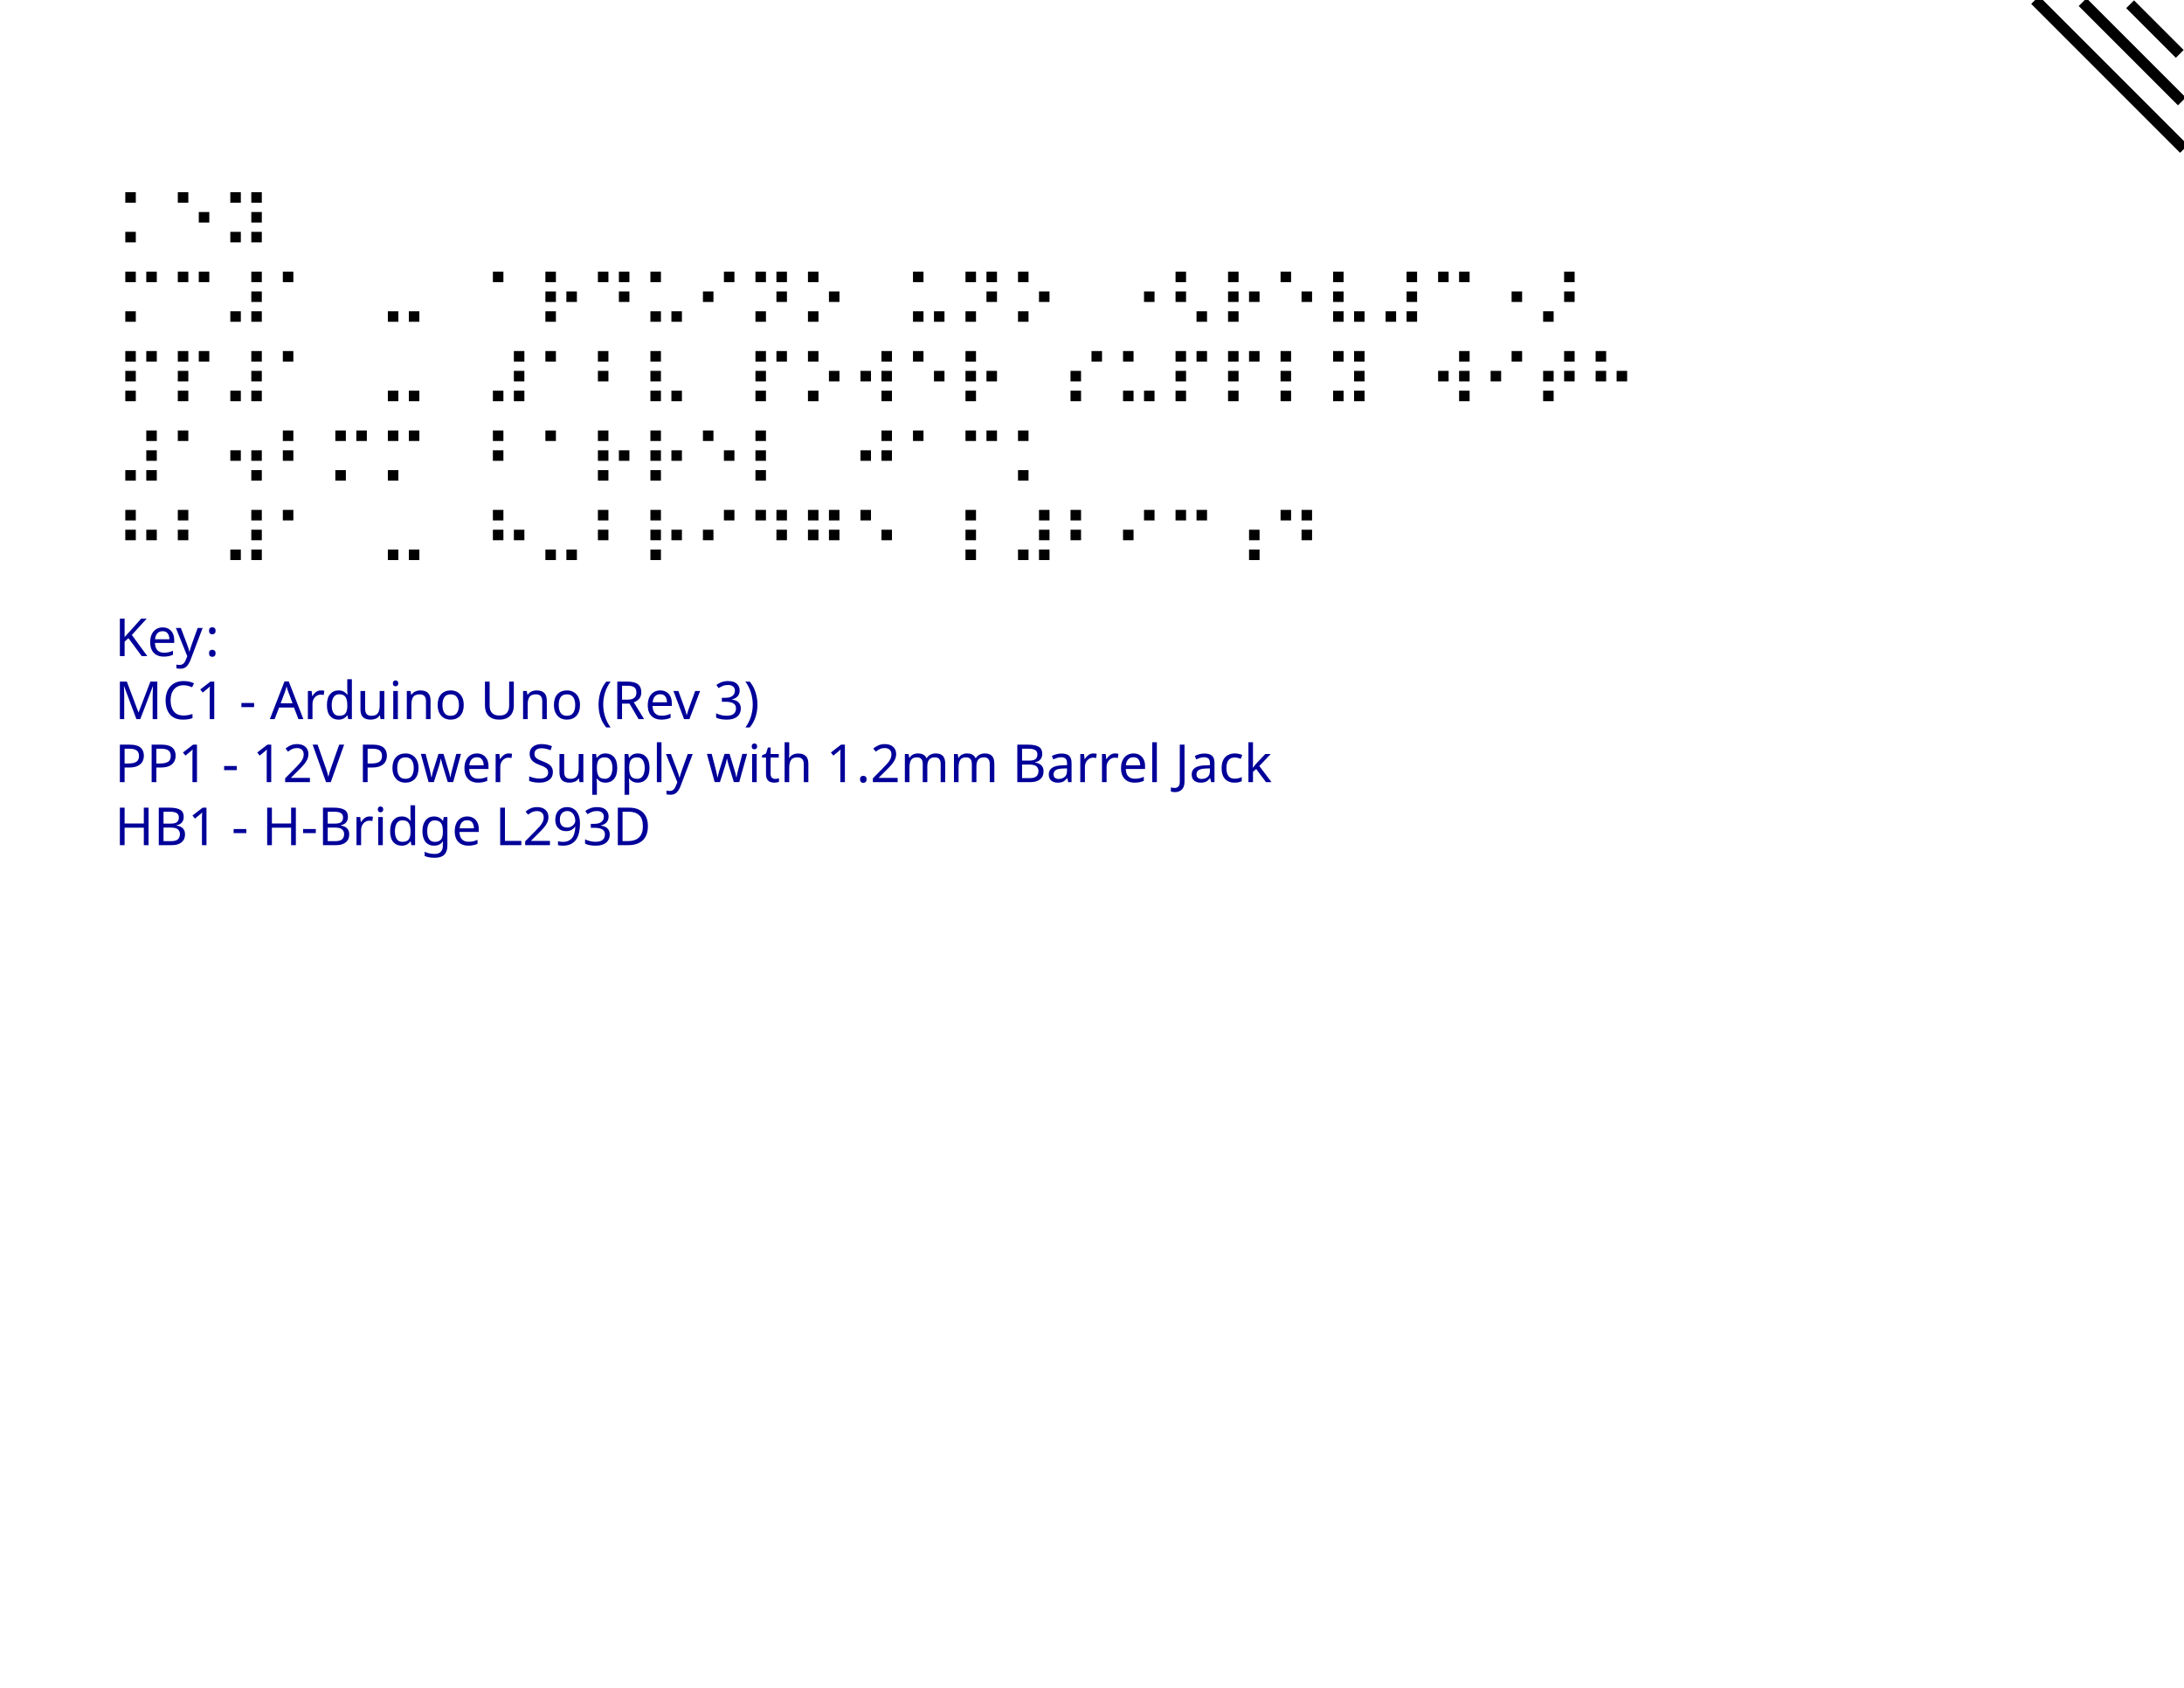
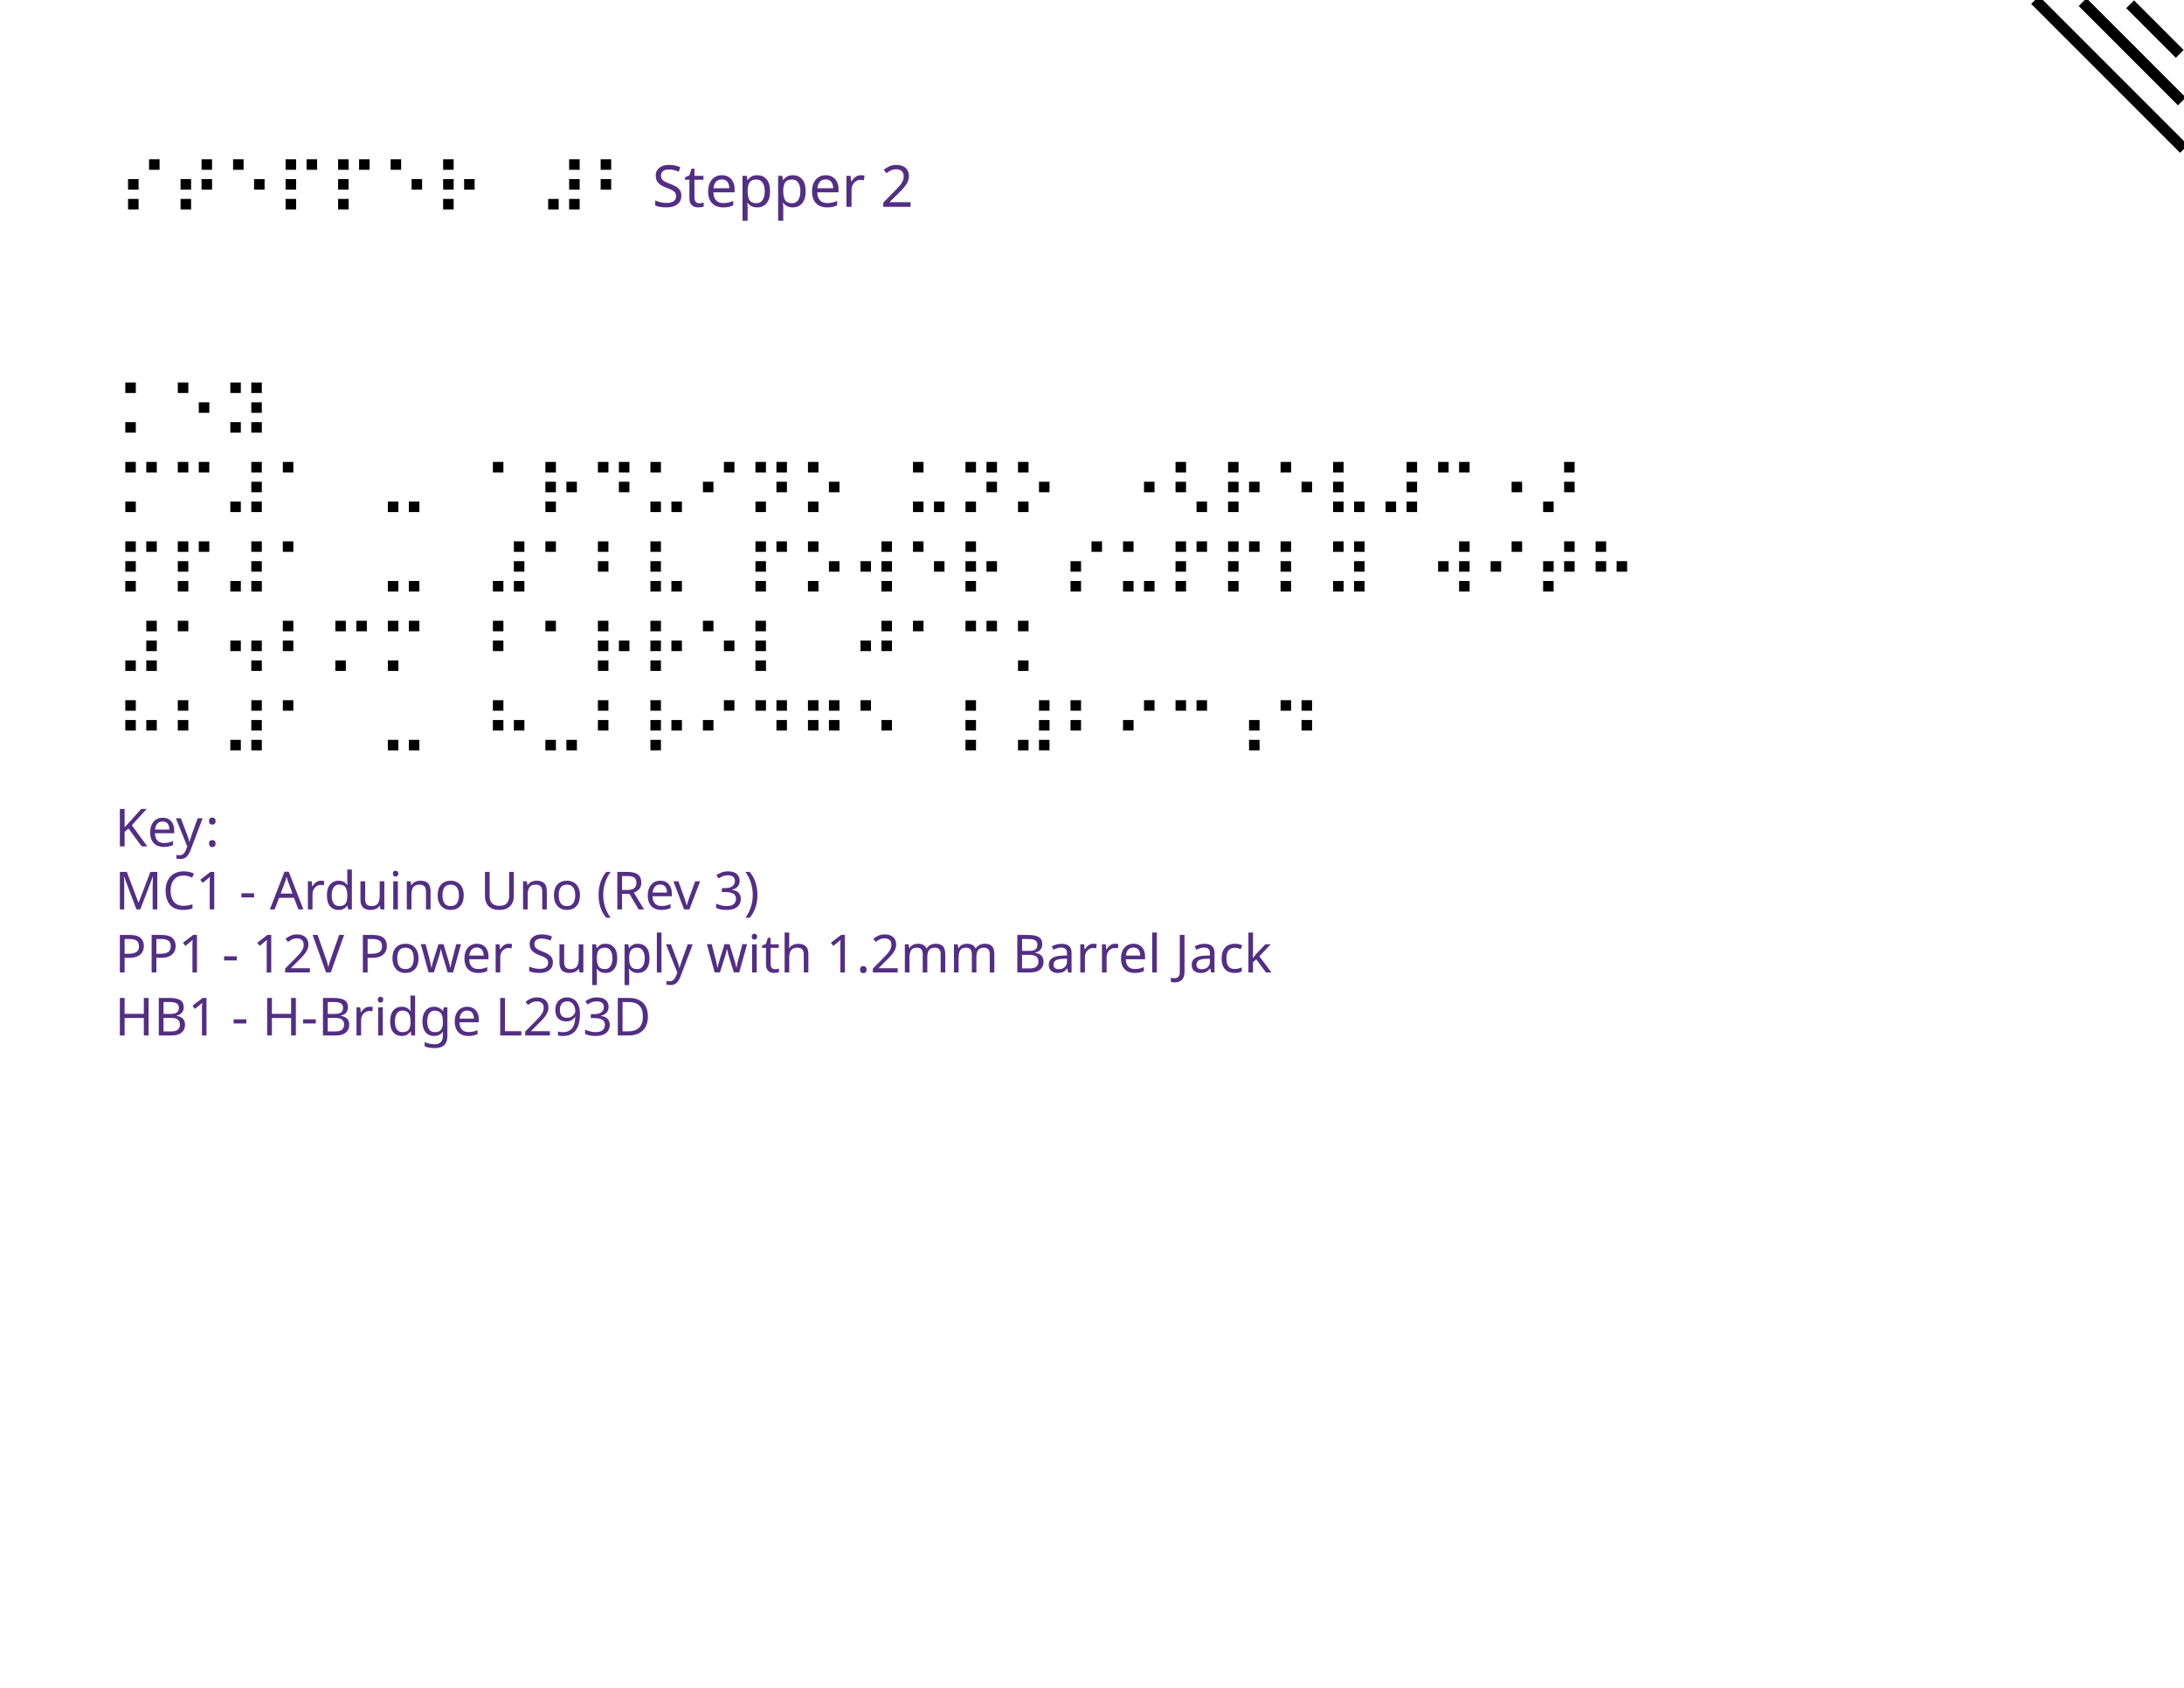
<svg xmlns="http://www.w3.org/2000/svg" version="1.1" id="Layer_1" x="0px" y="0px" width="792px" height="612px" viewBox="0 0 792 612" enable-background="new 0 0 792 612" xml:space="preserve">
-   <text transform="matrix(1 0 0 1 41.625 90)" fill="#010101" font-family="'AppleBraille'" font-size="26">⠅⠑⠽</text>
-   <text transform="matrix(1 0 0 1 41.625 147.5996)" fill="#010101" font-family="'AppleBraille'" font-size="26">⠏⠏⠼⠁⠀⠤⠀⠼⠁⠃⠧⠀⠏⠕⠺⠑⠗⠀⠎⠥⠏⠏⠇⠽⠀⠺⠊⠞⠓⠀</text>
-   <text transform="matrix(1 0 0 1 41.625 176.3994)" fill="#010101" font-family="'AppleBraille'" font-size="26">⠼⠁⠲⠃⠍⠍⠀⠃⠁⠗⠗⠑⠇⠀⠚⠁⠉⠅</text>
-   <text transform="matrix(1 0 0 1 41.625 205.1992)" fill="#010101" font-family="'AppleBraille'" font-size="26">⠓⠃⠼⠁⠀⠤⠀⠓⠤⠃⠗⠊⠙⠛⠑⠀⠇⠼⠃⠊⠉⠰⠙</text>
-   <text transform="matrix(1 0 0 1 41.625 236.3994)" fill="#000099" font-family="'AppleBraille'" font-size="26">⠀</text>
-   <text transform="matrix(1 0 0 1 41.625 237.8994)" fill="#000099" font-family="'ArialMT'" font-size="19.042">Key</text>
-   <text transform="matrix(1 0 0 1 74.4355 237.8994)" fill="#000099" font-family="'ArialMT'" font-size="19.042">:</text>
-   <text transform="matrix(1 0 0 1 41.625 260.7471)" fill="#000099" font-family="'ArialMT'" font-size="19.042">MC1 - Arduino Uno (Rev 3)</text>
-   <text transform="matrix(1 0 0 1 41.625 283.5986)" fill="#000099" font-family="'ArialMT'" font-size="19.042">PP1 - 12V Power Supply with 1.2mm Barrel Jack</text>
-   <text transform="matrix(1 0 0 1 41.625 306.4482)" fill="#000099" font-family="'ArialMT'" font-size="19.042">HB1 - H-Bridge L293D</text>
+   <text transform="matrix(1 0 0 1 41.625 159)" fill="#010101" font-family="'AppleBraille'" font-size="26">⠅⠑⠽</text>
+   <text transform="matrix(1 0 0 1 41.625 216.5996)" fill="#010101" font-family="'AppleBraille'" font-size="26">⠏⠏⠼⠁⠀⠤⠀⠼⠁⠃⠧⠀⠏⠕⠺⠑⠗⠀⠎⠥⠏⠏⠇⠽⠀⠺⠊⠞⠓⠀</text>
+   <text transform="matrix(1 0 0 1 41.625 245.3994)" fill="#010101" font-family="'AppleBraille'" font-size="26">⠼⠁⠲⠃⠍⠍⠀⠃⠁⠗⠗⠑⠇⠀⠚⠁⠉⠅</text>
+   <text transform="matrix(1 0 0 1 41.625 274.1992)" fill="#010101" font-family="'AppleBraille'" font-size="26">⠓⠃⠼⠁⠀⠤⠀⠓⠤⠃⠗⠊⠙⠛⠑⠀⠇⠼⠃⠊⠉⠰⠙</text>
+   <text transform="matrix(1 0 0 1 41.625 305.3994)" fill="#532E85" font-family="'AppleBraille'" font-size="26">⠀</text>
+   <text transform="matrix(1 0 0 1 41.625 306.8994)" fill="#532E85" font-family="'ArialMT'" font-size="19.042">Key</text>
+   <text transform="matrix(1 0 0 1 74.4355 306.8994)" fill="#532E85" font-family="'ArialMT'" font-size="19.042">:</text>
+   <text transform="matrix(1 0 0 1 41.625 329.7471)" fill="#532E85" font-family="'ArialMT'" font-size="19.042">MC1 - Arduino Uno (Rev 3)</text>
+   <text transform="matrix(1 0 0 1 41.625 352.5986)" fill="#532E85" font-family="'ArialMT'" font-size="19.042">PP1 - 12V Power Supply with 1.2mm Barrel Jack</text>
+   <text transform="matrix(1 0 0 1 41.625 375.4482)" fill="#532E85" font-family="'ArialMT'" font-size="19.042">HB1 - H-Bridge L293D</text>
  <rect x="41.625" y="522.5" fill="none" width="505" height="20" />
  <g>
    <line fill="none" stroke="#000000" stroke-width="4" stroke-miterlimit="10" x1="755.229" y1="0.772" x2="791.227" y2="36.771" />
    <line fill="none" stroke="#000000" stroke-width="4" stroke-miterlimit="10" x1="738" y1="0" x2="792" y2="54" />
    <line fill="none" stroke="#000000" stroke-width="4" stroke-miterlimit="10" x1="772.457" y1="1.543" x2="790.457" y2="19.543" />
  </g>
-   <text transform="matrix(1 0 0 1 41.625 118.7998)" fill="#010101" font-family="'AppleBraille'" font-size="26">⠍⠉⠼⠁⠀⠤⠀⠁⠗⠙⠥⠊⠝⠕⠀⠥⠝⠕⠀⠐⠣⠗⠑⠧⠼⠉⠐⠜</text>
+   <text transform="matrix(1 0 0 1 41.625 187.7998)" fill="#010101" font-family="'AppleBraille'" font-size="26">⠍⠉⠼⠁⠀⠤⠀⠁⠗⠙⠥⠊⠝⠕⠀⠥⠝⠕⠀⠐⠣⠗⠑⠧⠼⠉⠐⠜</text>
+   <g id="Braille_1_">
+     <text transform="matrix(1 0 0 1 42.626 78.0645)" font-family="'AppleBraille'" font-size="26">⠎⠞⠑⠏⠏⠑⠗⠀⠼⠃</text>
+   </g>
+   <text transform="matrix(1 0 0 1 236.5303 75.002)" fill="#532E85" font-family="'ArialMT'" font-size="21">Stepper 2</text>
</svg>
